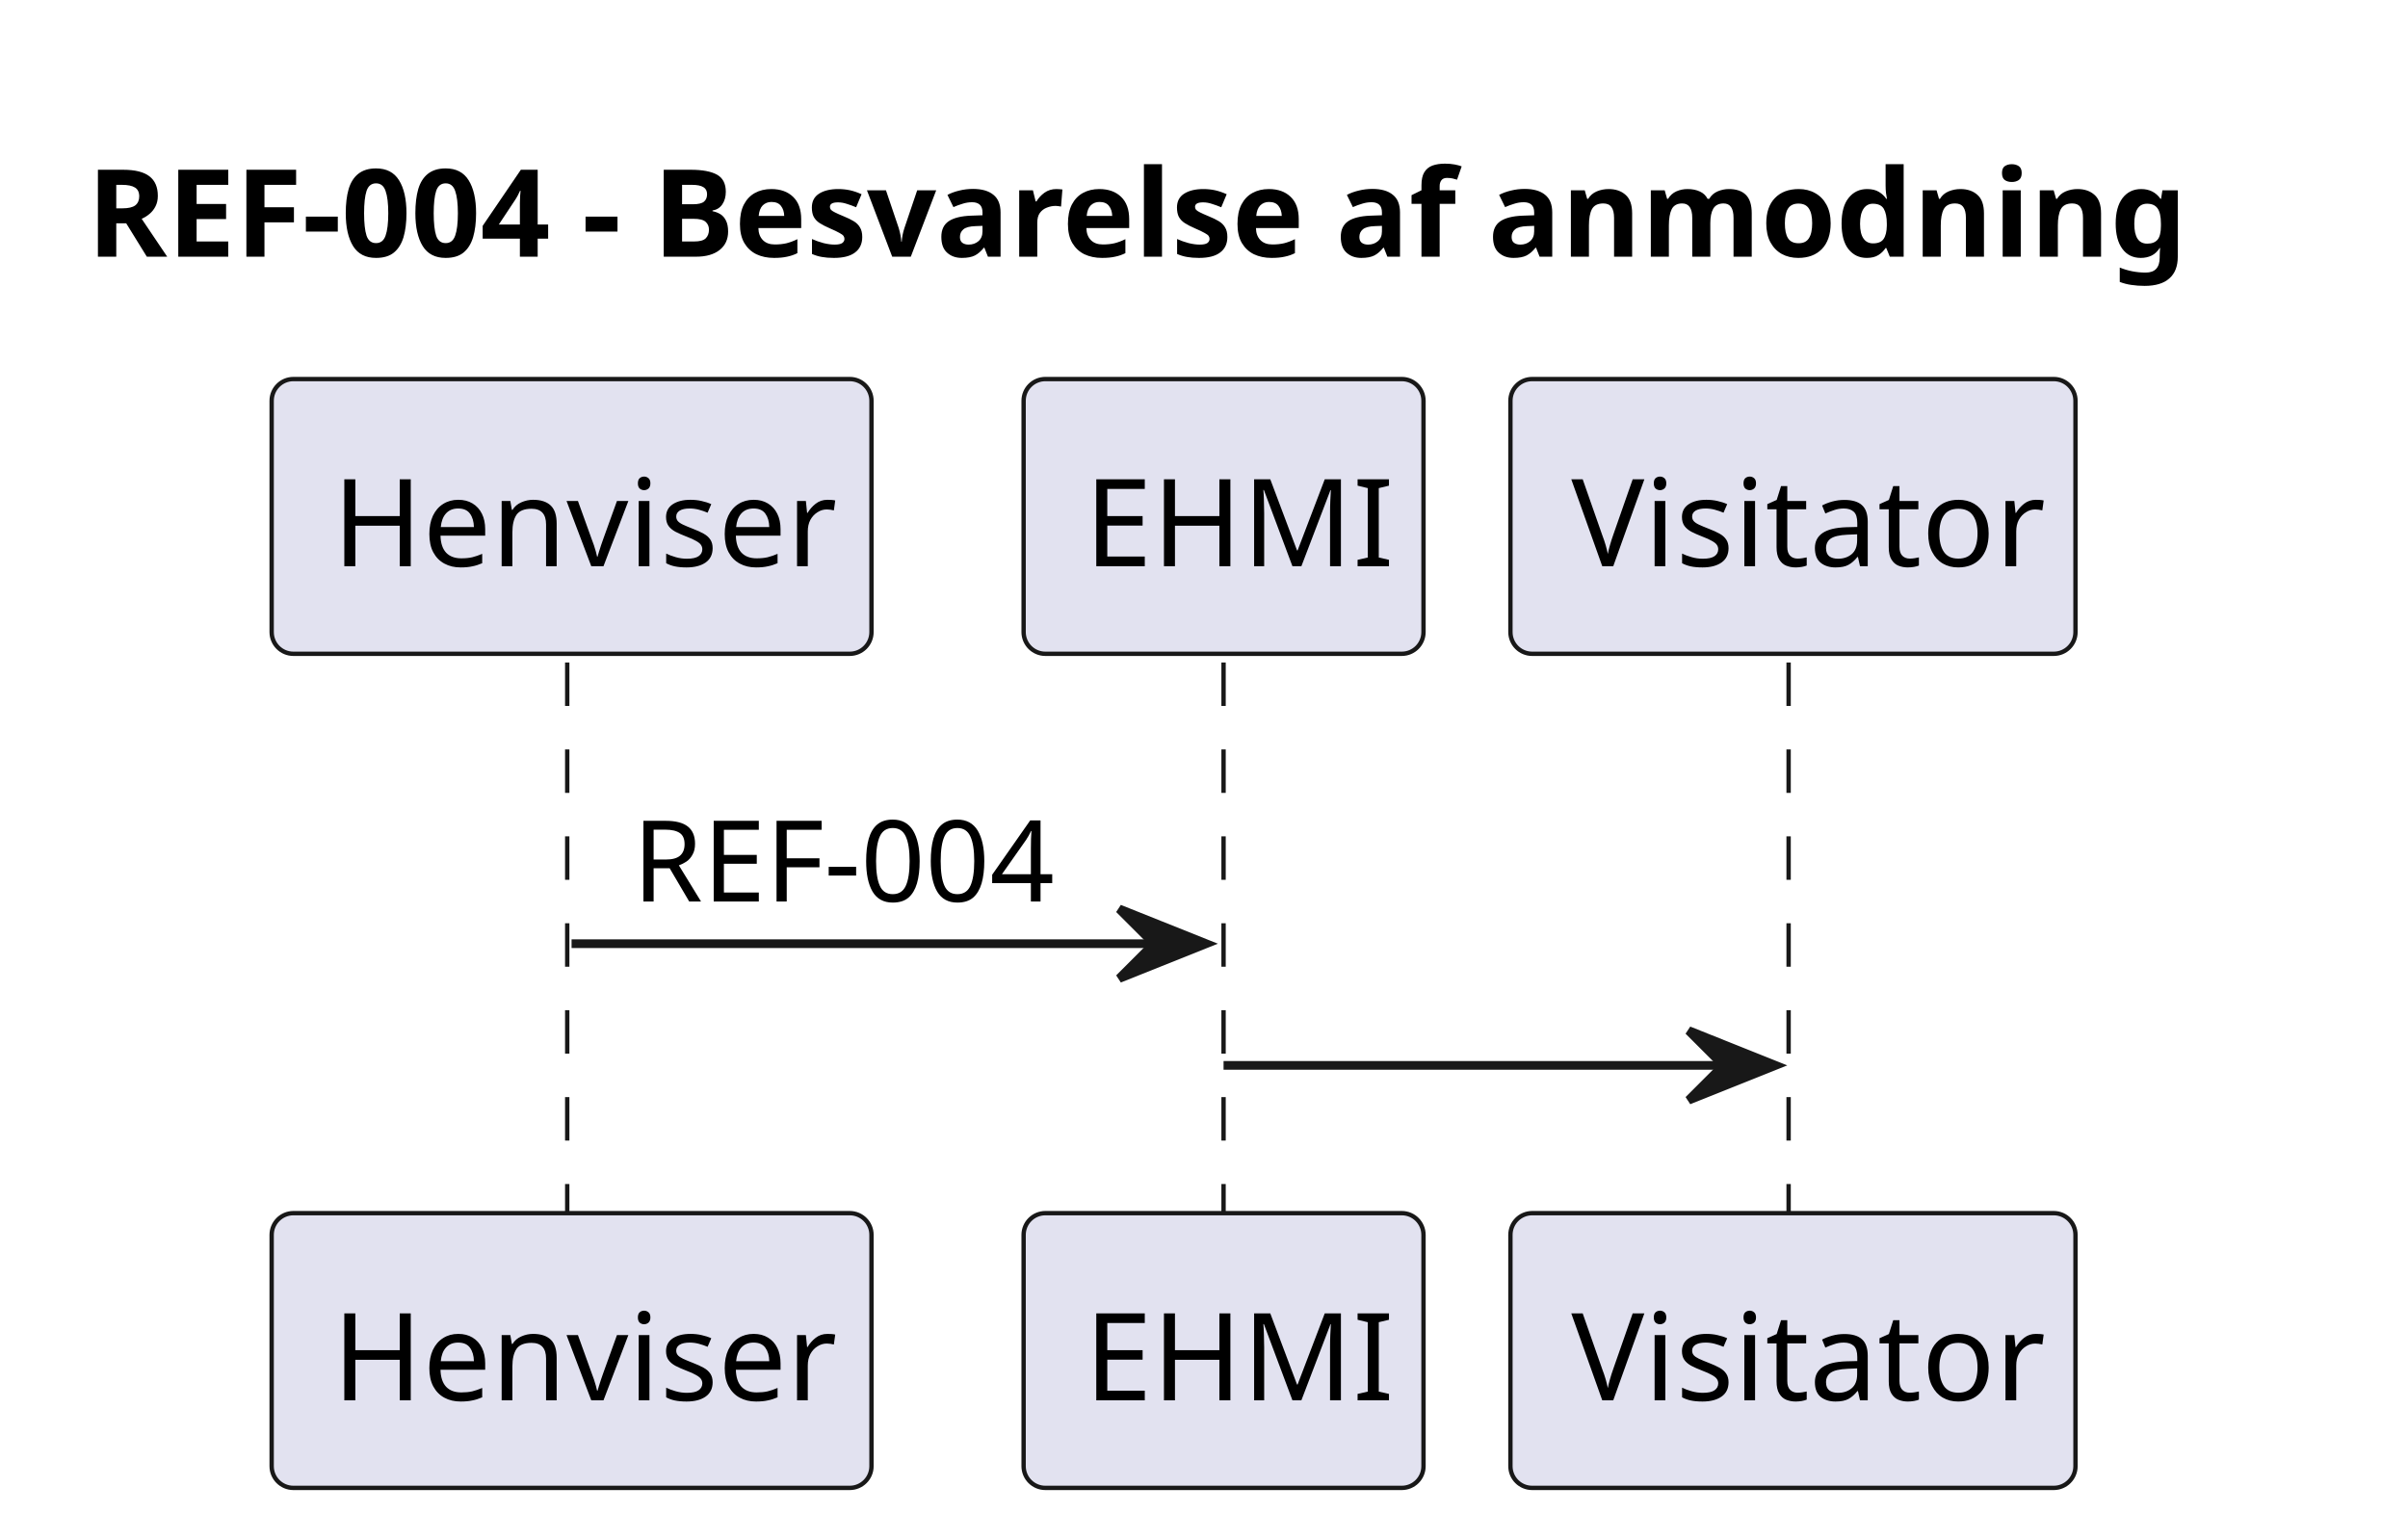
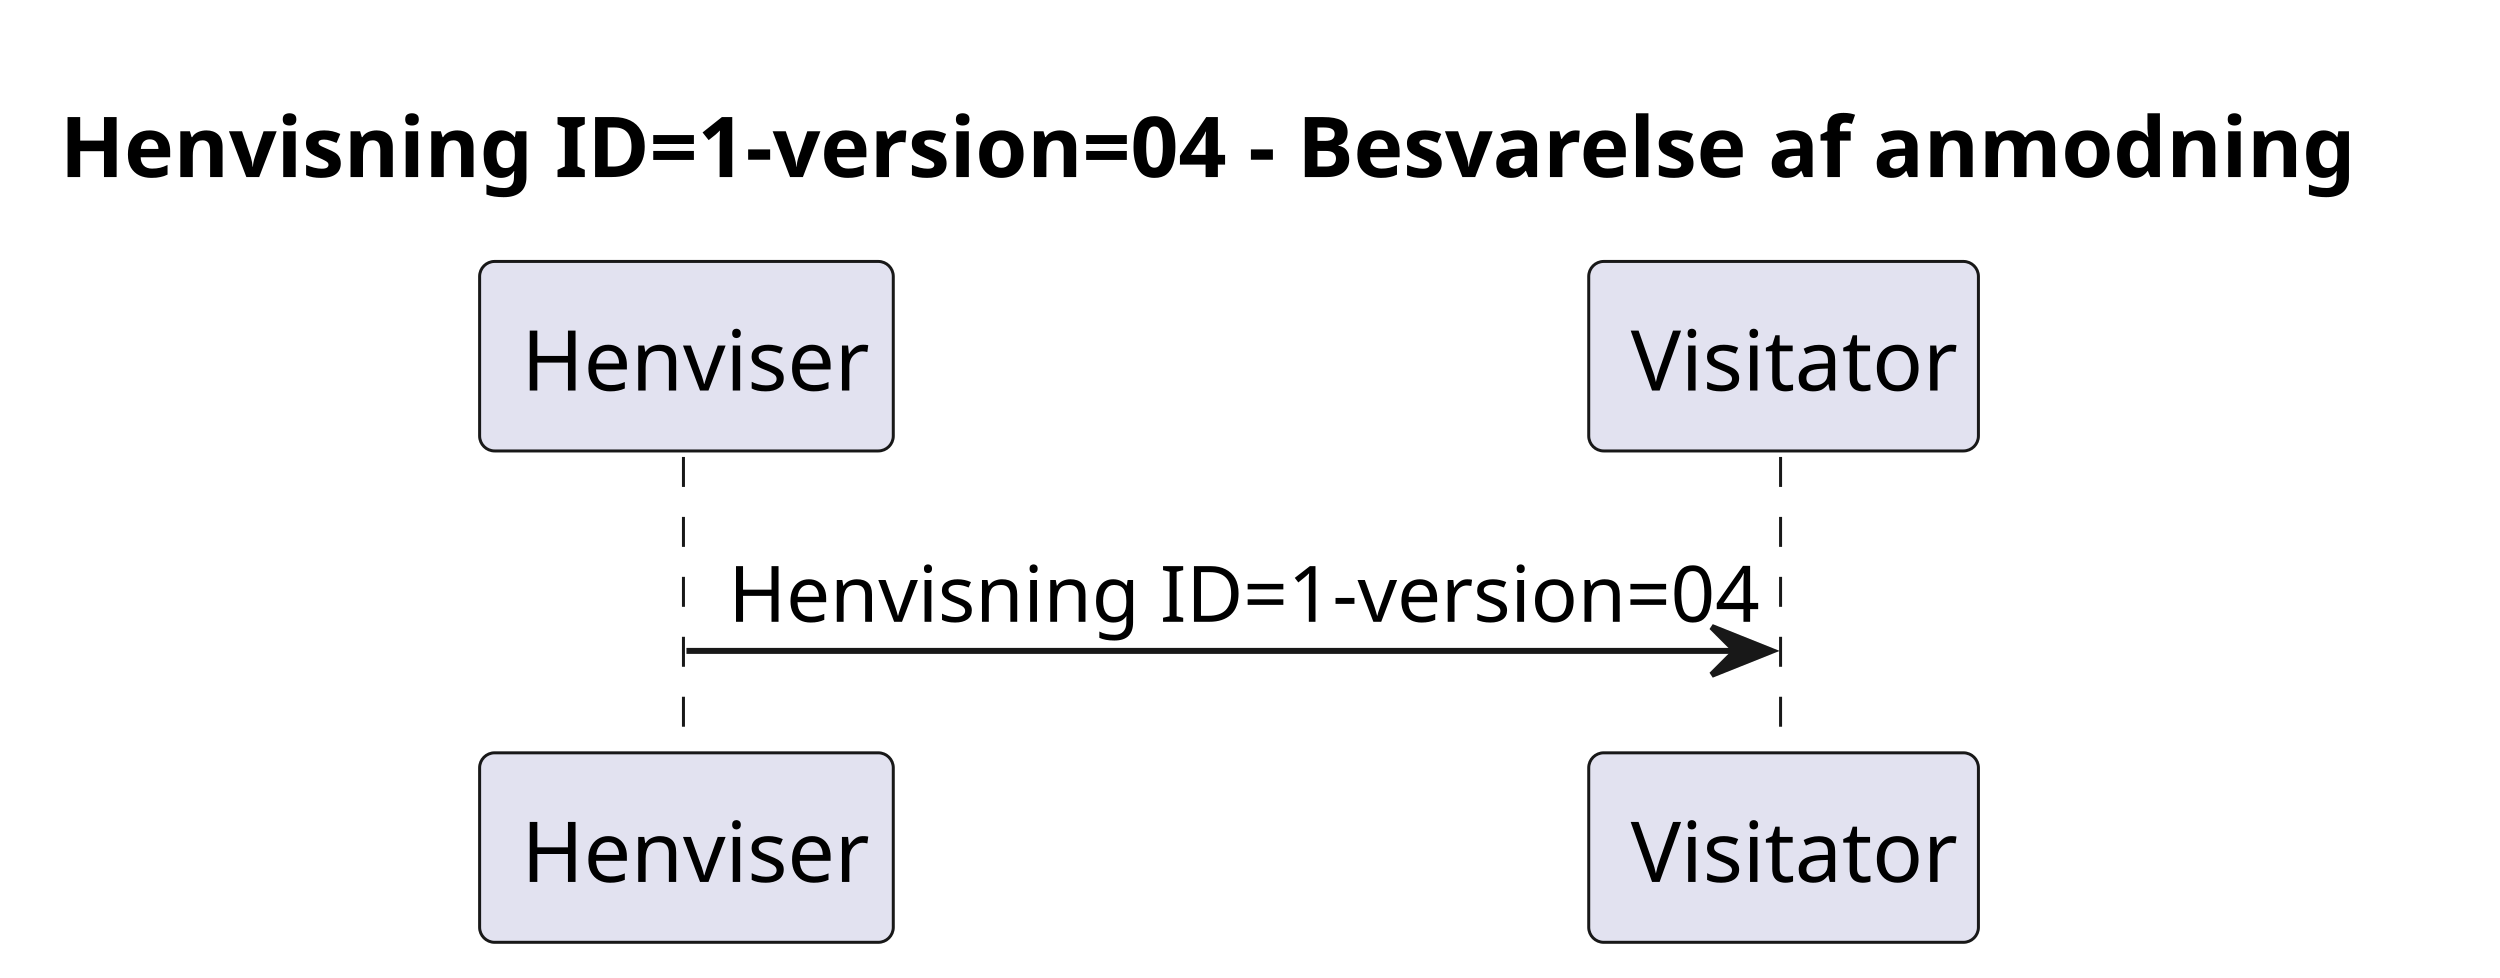
- <svg xmlns="http://www.w3.org/2000/svg" contentStyleType="text/css" height="177px" preserveAspectRatio="none" style="width:277px;height:177px;background:#FFFFFF;" version="1.1" viewBox="0 0 277 177" width="277px" zoomAndPan="magnify">
+ <svg xmlns="http://www.w3.org/2000/svg" contentStyleType="text/css" height="163px" preserveAspectRatio="none" style="width:417px;height:163px;background:#FFFFFF;" version="1.1" viewBox="0 0 417 163" width="417px" zoomAndPan="magnify">
  <defs />
  <g>
-     <text fill="#000000" font-family="sans-serif" font-size="14" font-weight="bold" lengthAdjust="spacing" textLength="249" x="10" y="29.533">REF-004 - Besvarelse af anmodning</text>
-     <line style="stroke:#181818;stroke-width:0.5;stroke-dasharray:5.0,5.0;" x1="65.25" x2="65.25" y1="76.219" y2="140.57" />
-     <line style="stroke:#181818;stroke-width:0.5;stroke-dasharray:5.0,5.0;" x1="140.75" x2="140.75" y1="76.219" y2="140.57" />
-     <line style="stroke:#181818;stroke-width:0.5;stroke-dasharray:5.0,5.0;" x1="205.75" x2="205.75" y1="76.219" y2="140.57" />
-     <rect fill="#E2E2F0" height="31.609" rx="2.5" ry="2.5" style="stroke:#181818;stroke-width:0.5;" width="69" x="31.25" y="43.609" />
-     <text fill="#000000" font-family="sans-serif" font-size="14" lengthAdjust="spacing" textLength="55" x="38.25" y="65.143">Henviser</text>
-     <rect fill="#E2E2F0" height="31.609" rx="2.5" ry="2.5" style="stroke:#181818;stroke-width:0.5;" width="69" x="31.25" y="139.57" />
-     <text fill="#000000" font-family="sans-serif" font-size="14" lengthAdjust="spacing" textLength="55" x="38.25" y="161.103">Henviser</text>
-     <rect fill="#E2E2F0" height="31.609" rx="2.5" ry="2.5" style="stroke:#181818;stroke-width:0.5;" width="46" x="117.75" y="43.609" />
-     <text fill="#000000" font-family="sans-serif" font-size="14" lengthAdjust="spacing" textLength="32" x="124.75" y="65.143">EHMI</text>
-     <rect fill="#E2E2F0" height="31.609" rx="2.5" ry="2.5" style="stroke:#181818;stroke-width:0.5;" width="46" x="117.75" y="139.57" />
-     <text fill="#000000" font-family="sans-serif" font-size="14" lengthAdjust="spacing" textLength="32" x="124.75" y="161.103">EHMI</text>
-     <rect fill="#E2E2F0" height="31.609" rx="2.5" ry="2.5" style="stroke:#181818;stroke-width:0.5;" width="65" x="173.75" y="43.609" />
-     <text fill="#000000" font-family="sans-serif" font-size="14" lengthAdjust="spacing" textLength="51" x="180.75" y="65.143">Visitator</text>
-     <rect fill="#E2E2F0" height="31.609" rx="2.5" ry="2.5" style="stroke:#181818;stroke-width:0.5;" width="65" x="173.75" y="139.57" />
-     <text fill="#000000" font-family="sans-serif" font-size="14" lengthAdjust="spacing" textLength="51" x="180.75" y="161.103">Visitator</text>
-     <polygon fill="#181818" points="128.75,104.57,138.75,108.57,128.75,112.57,132.75,108.57" style="stroke:#181818;stroke-width:1.0;" />
-     <line style="stroke:#181818;stroke-width:1.0;" x1="65.75" x2="134.75" y1="108.57" y2="108.57" />
-     <text fill="#000000" font-family="sans-serif" font-size="13" lengthAdjust="spacing" textLength="51" x="72.75" y="103.714">REF-004</text>
-     <polygon fill="#181818" points="194.25,118.57,204.25,122.57,194.25,126.57,198.25,122.57" style="stroke:#181818;stroke-width:1.0;" />
-     <line style="stroke:#181818;stroke-width:1.0;" x1="140.75" x2="200.25" y1="122.57" y2="122.57" />
+     <text fill="#000000" font-family="sans-serif" font-size="14" font-weight="bold" lengthAdjust="spacing" textLength="389" x="10" y="29.533">Henvisning ID=1-version=04 - Besvarelse af anmodning</text>
+     <line style="stroke:#181818;stroke-width:0.5;stroke-dasharray:5.0,5.0;" x1="114" x2="114" y1="76.219" y2="126.57" />
+     <line style="stroke:#181818;stroke-width:0.5;stroke-dasharray:5.0,5.0;" x1="297" x2="297" y1="76.219" y2="126.57" />
+     <rect fill="#E2E2F0" height="31.609" rx="2.5" ry="2.5" style="stroke:#181818;stroke-width:0.5;" width="69" x="80" y="43.609" />
+     <text fill="#000000" font-family="sans-serif" font-size="14" lengthAdjust="spacing" textLength="55" x="87" y="65.143">Henviser</text>
+     <rect fill="#E2E2F0" height="31.609" rx="2.5" ry="2.5" style="stroke:#181818;stroke-width:0.5;" width="69" x="80" y="125.57" />
+     <text fill="#000000" font-family="sans-serif" font-size="14" lengthAdjust="spacing" textLength="55" x="87" y="147.103">Henviser</text>
+     <rect fill="#E2E2F0" height="31.609" rx="2.5" ry="2.5" style="stroke:#181818;stroke-width:0.5;" width="65" x="265" y="43.609" />
+     <text fill="#000000" font-family="sans-serif" font-size="14" lengthAdjust="spacing" textLength="51" x="272" y="65.143">Visitator</text>
+     <rect fill="#E2E2F0" height="31.609" rx="2.5" ry="2.5" style="stroke:#181818;stroke-width:0.5;" width="65" x="265" y="125.57" />
+     <text fill="#000000" font-family="sans-serif" font-size="14" lengthAdjust="spacing" textLength="51" x="272" y="147.103">Visitator</text>
+     <polygon fill="#181818" points="285.5,104.57,295.5,108.57,285.5,112.57,289.5,108.57" style="stroke:#181818;stroke-width:1.0;" />
+     <line style="stroke:#181818;stroke-width:1.0;" x1="114.5" x2="291.5" y1="108.57" y2="108.57" />
+     <text fill="#000000" font-family="sans-serif" font-size="13" lengthAdjust="spacing" textLength="159" x="121.5" y="103.714">Henvisning ID=1-version=04</text>
  </g>
</svg>
